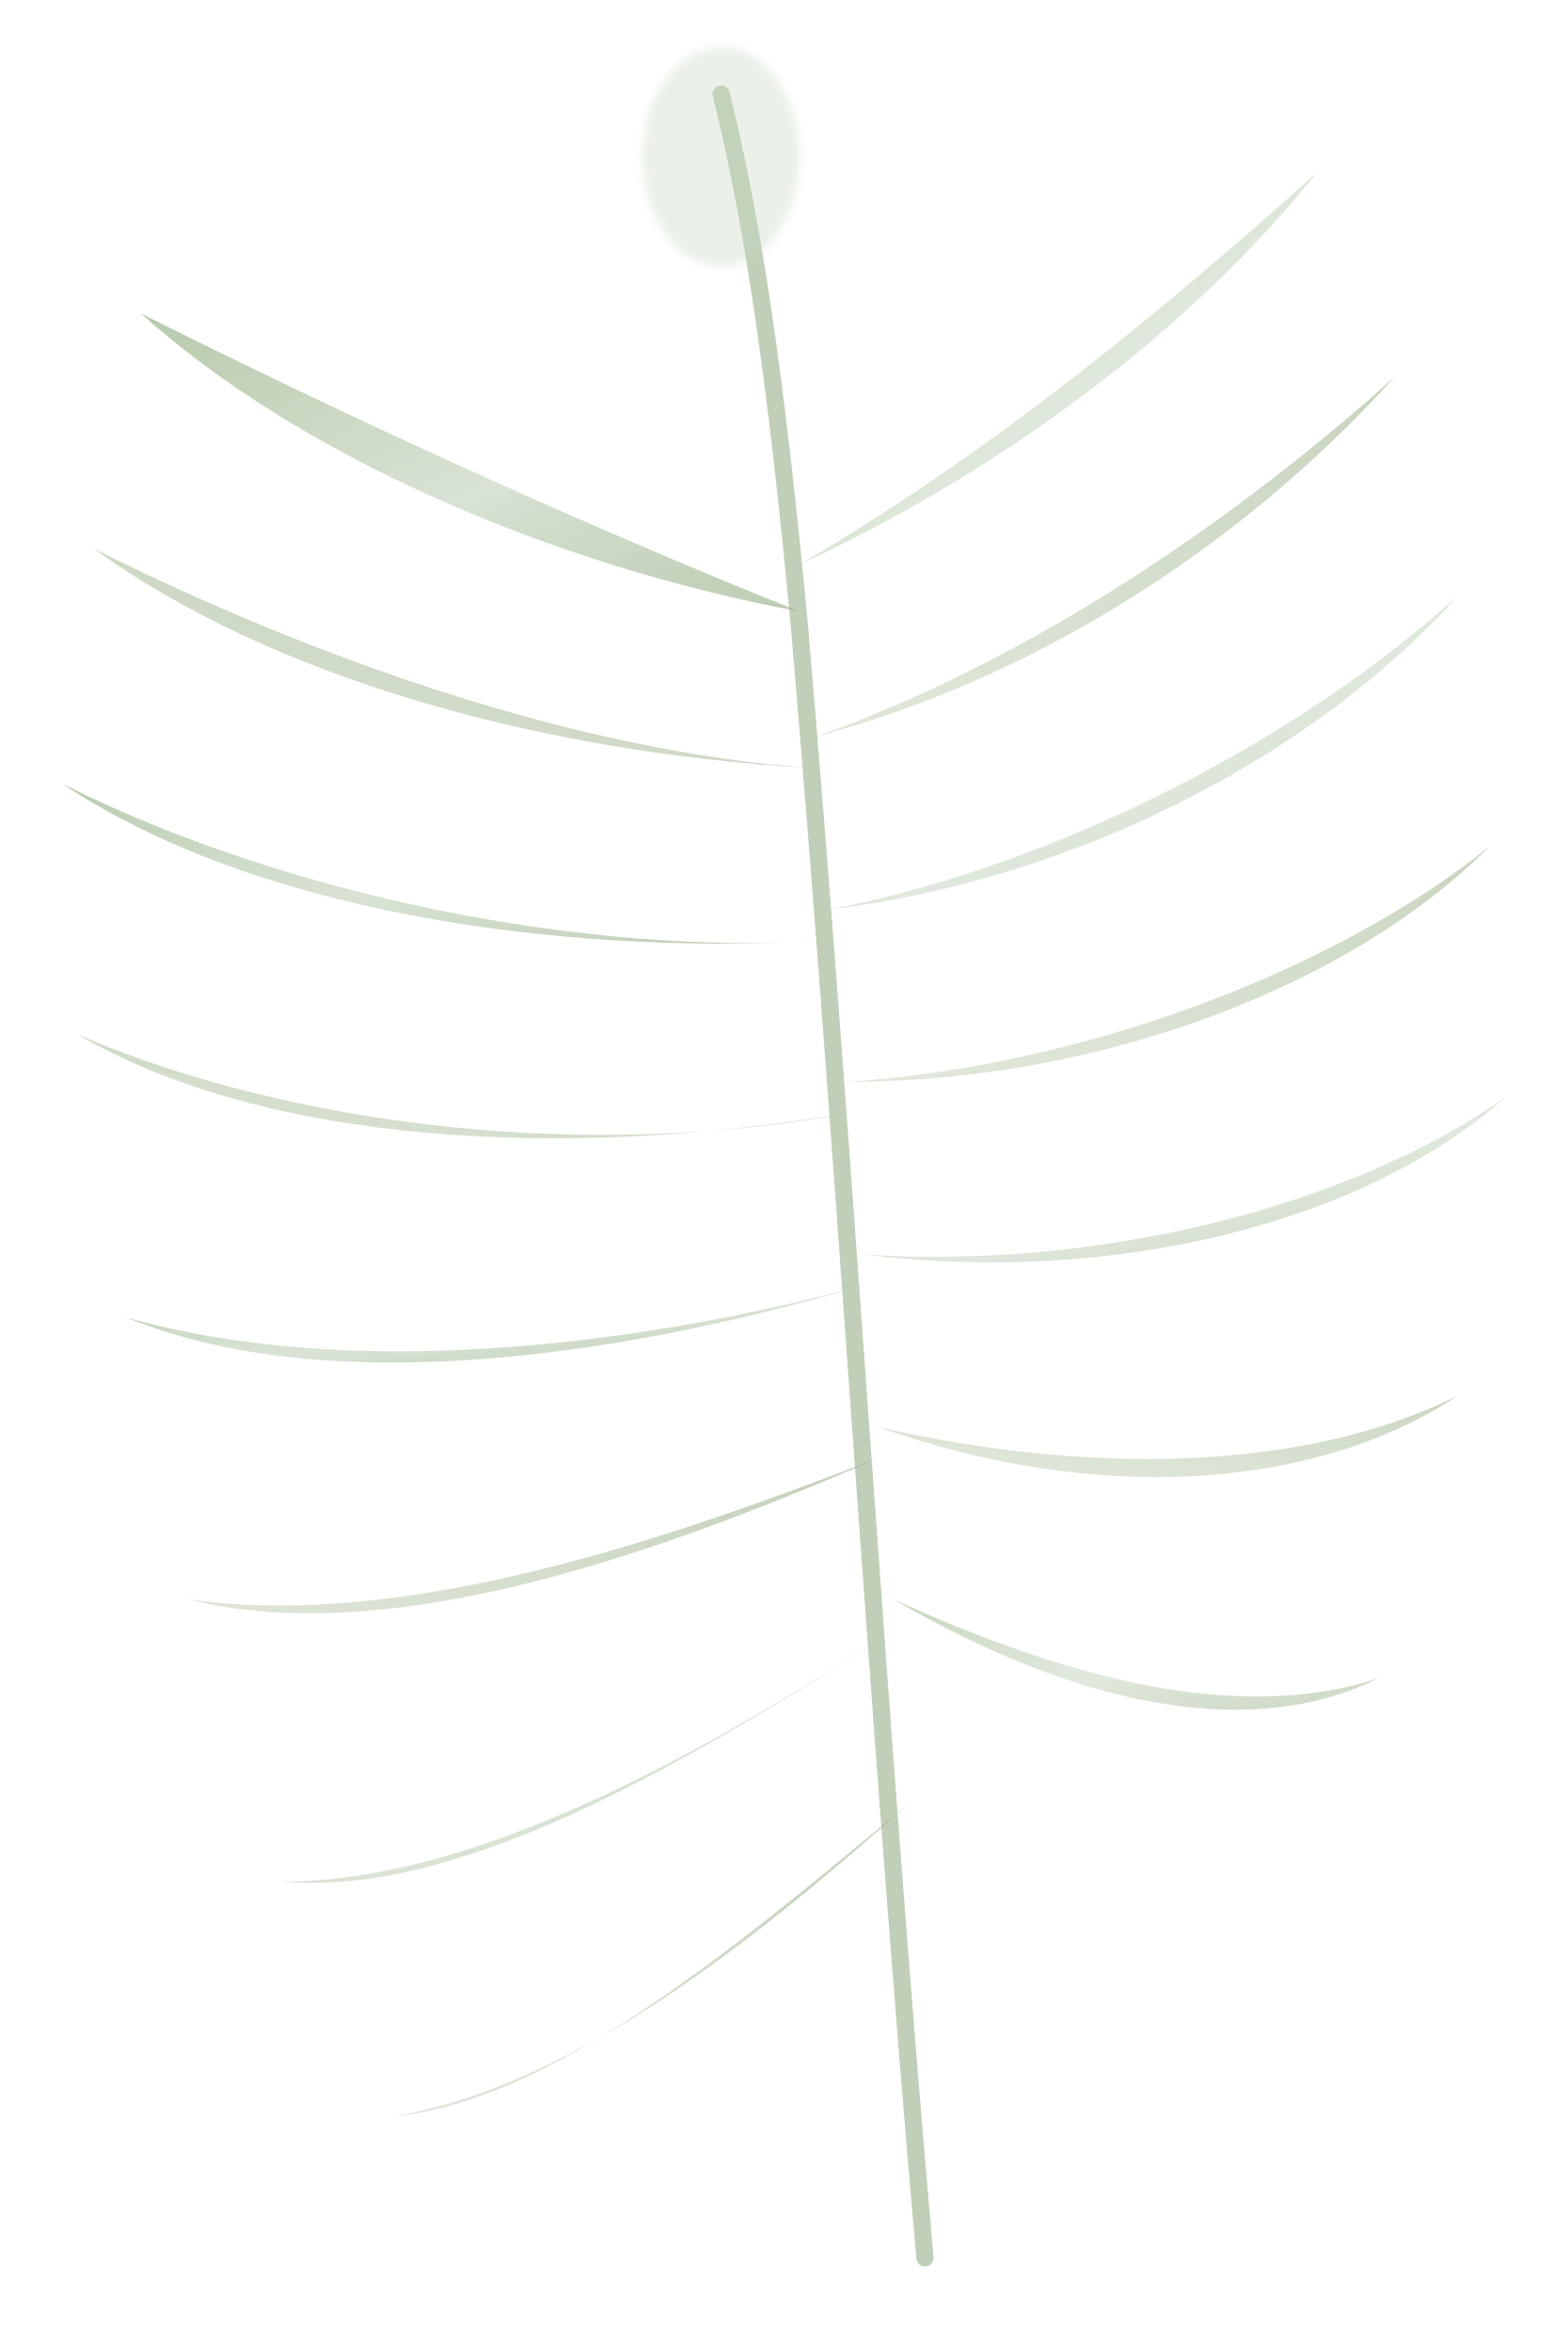
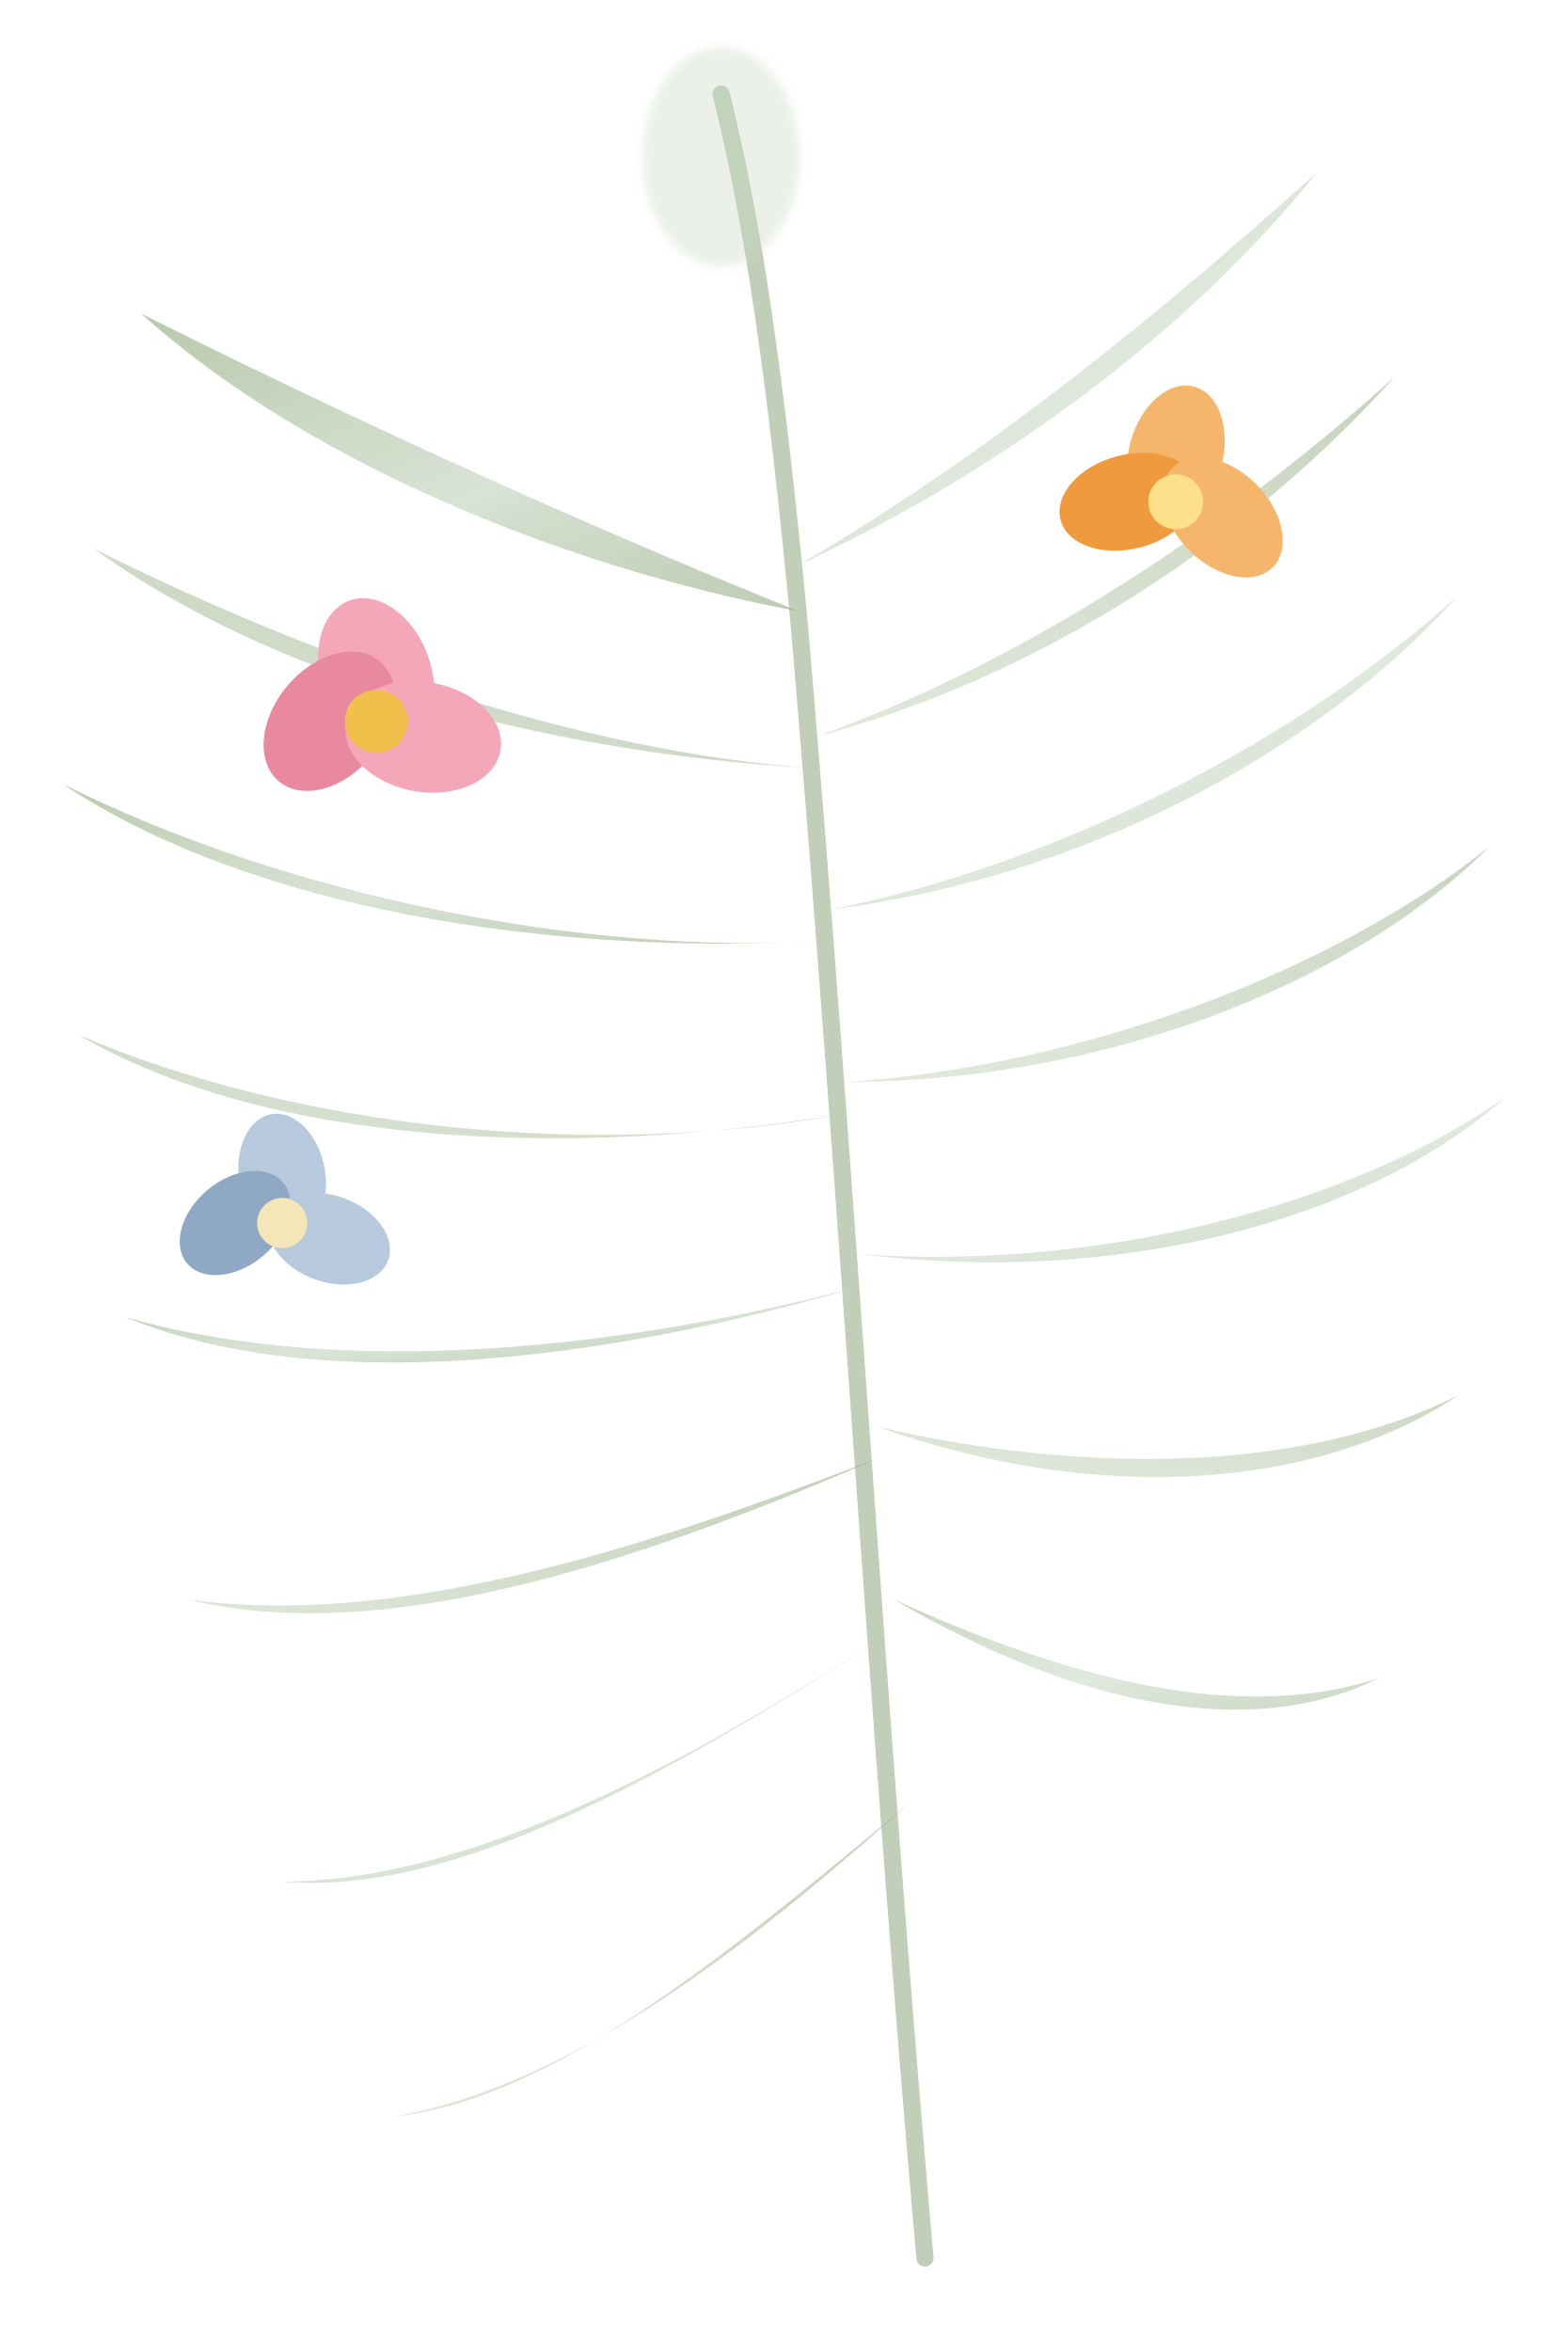
<svg xmlns="http://www.w3.org/2000/svg" width="200" height="300" viewBox="0 0 200 300" fill="none">
  <defs>
    <linearGradient id="ll-blade" x1="0" y1="0" x2="1" y2="1">
      <stop offset="0%" stop-color="#a2b992" stop-opacity="0.85" />
      <stop offset="55%" stop-color="#c5d6c0" stop-opacity="0.75" />
      <stop offset="100%" stop-color="#8fa87e" stop-opacity="0.65" />
    </linearGradient>
    <linearGradient id="ll-deep" x1="1" y1="0" x2="0" y2="1">
      <stop offset="0%" stop-color="#8fa87e" stop-opacity="0.7" />
      <stop offset="100%" stop-color="#a2b992" stop-opacity="0.45" />
    </linearGradient>
    <filter id="ll-soft" x="-20%" y="-20%" width="140%" height="140%">
      <feGaussianBlur stdDeviation="0.6" />
    </filter>
  </defs>
  <path d="M118 288 C112 220 108 150 102 80 C99 48 96 28 92 12" stroke="#8fa87e" stroke-width="2.2" stroke-linecap="round" opacity="0.55" />
  <path d="M102 78 C70 72 38 58 18 40 C42 52 72 66 102 78Z" fill="url(#ll-blade)" opacity="0.9" />
  <path d="M104 98 C68 96 34 86 12 70 C40 84 74 96 104 98Z" fill="url(#ll-deep)" opacity="0.85" />
  <path d="M106 120 C70 122 32 116 8 100 C36 114 74 122 106 120Z" fill="url(#ll-blade)" opacity="0.88" />
  <path d="M108 142 C72 148 34 146 10 132 C38 144 76 148 108 142Z" fill="url(#ll-deep)" opacity="0.82" />
  <path d="M110 164 C76 174 40 178 16 168 C44 176 80 172 110 164Z" fill="url(#ll-blade)" opacity="0.86" />
  <path d="M112 186 C80 200 48 210 24 204 C52 208 86 196 112 186Z" fill="url(#ll-deep)" opacity="0.8" />
  <path d="M114 208 C86 226 58 242 36 240 C62 240 92 222 114 208Z" fill="url(#ll-blade)" opacity="0.84" />
  <path d="M116 230 C92 250 70 268 50 270 C74 266 98 246 116 230Z" fill="url(#ll-deep)" opacity="0.78" />
  <path d="M102 72 C128 60 152 42 168 22 C148 40 126 58 102 72Z" fill="url(#ll-blade)" opacity="0.75" />
  <path d="M104 94 C134 86 160 68 178 48 C158 66 132 84 104 94Z" fill="url(#ll-deep)" opacity="0.72" />
  <path d="M106 116 C138 112 168 96 186 76 C166 94 136 110 106 116Z" fill="url(#ll-blade)" opacity="0.74" />
  <path d="M108 138 C140 138 172 126 190 108 C170 124 138 136 108 138Z" fill="url(#ll-deep)" opacity="0.7" />
  <path d="M110 160 C142 164 174 156 192 140 C172 154 140 162 110 160Z" fill="url(#ll-blade)" opacity="0.72" />
  <path d="M112 182 C140 192 168 190 186 178 C166 188 138 188 112 182Z" fill="url(#ll-deep)" opacity="0.68" />
  <path d="M114 204 C138 218 160 222 176 214 C158 220 136 214 114 204Z" fill="url(#ll-blade)" opacity="0.7" />
  <ellipse cx="92" cy="20" rx="10" ry="14" fill="#c5d6c0" opacity="0.35" filter="url(#ll-soft)" />
+   <g>
+     <ellipse cx="48" cy="86" rx="7" ry="10" fill="#f4a7b9" transform="rotate(-20 48 86)" />
+     <ellipse cx="42" cy="92" rx="7" ry="10" fill="#e989a0" transform="rotate(40 42 92)" />
+     <ellipse cx="54" cy="94" rx="7" ry="10" fill="#f4a7b9" transform="rotate(100 54 94)" />
+     <circle cx="48" cy="92" r="4" fill="#f0c14a" />
+   </g>
+   <g>
+     <ellipse cx="150" cy="58" rx="6" ry="9" fill="#f5b56a" transform="rotate(15 150 58)" />
+     <ellipse cx="144" cy="64" rx="6" ry="9" fill="#f09a3e" transform="rotate(75 144 64)" />
+     <ellipse cx="156" cy="66" rx="6" ry="9" fill="#f5b56a" transform="rotate(135 156 66)" />
+     <circle cx="150" cy="64" r="3.5" fill="#ffe08a" />
+   </g>
+   <g>
+     <ellipse cx="36" cy="150" rx="5.5" ry="8" fill="#b7c9dc" transform="rotate(-10 36 150)" />
+     <ellipse cx="30" cy="156" rx="5.5" ry="8" fill="#8fa8c4" transform="rotate(50 30 156)" />
+     <ellipse cx="42" cy="158" rx="5.5" ry="8" fill="#b7c9dc" transform="rotate(110 42 158)" />
+     <circle cx="36" cy="156" r="3.2" fill="#f5e6b8" />
+   </g>
</svg>
